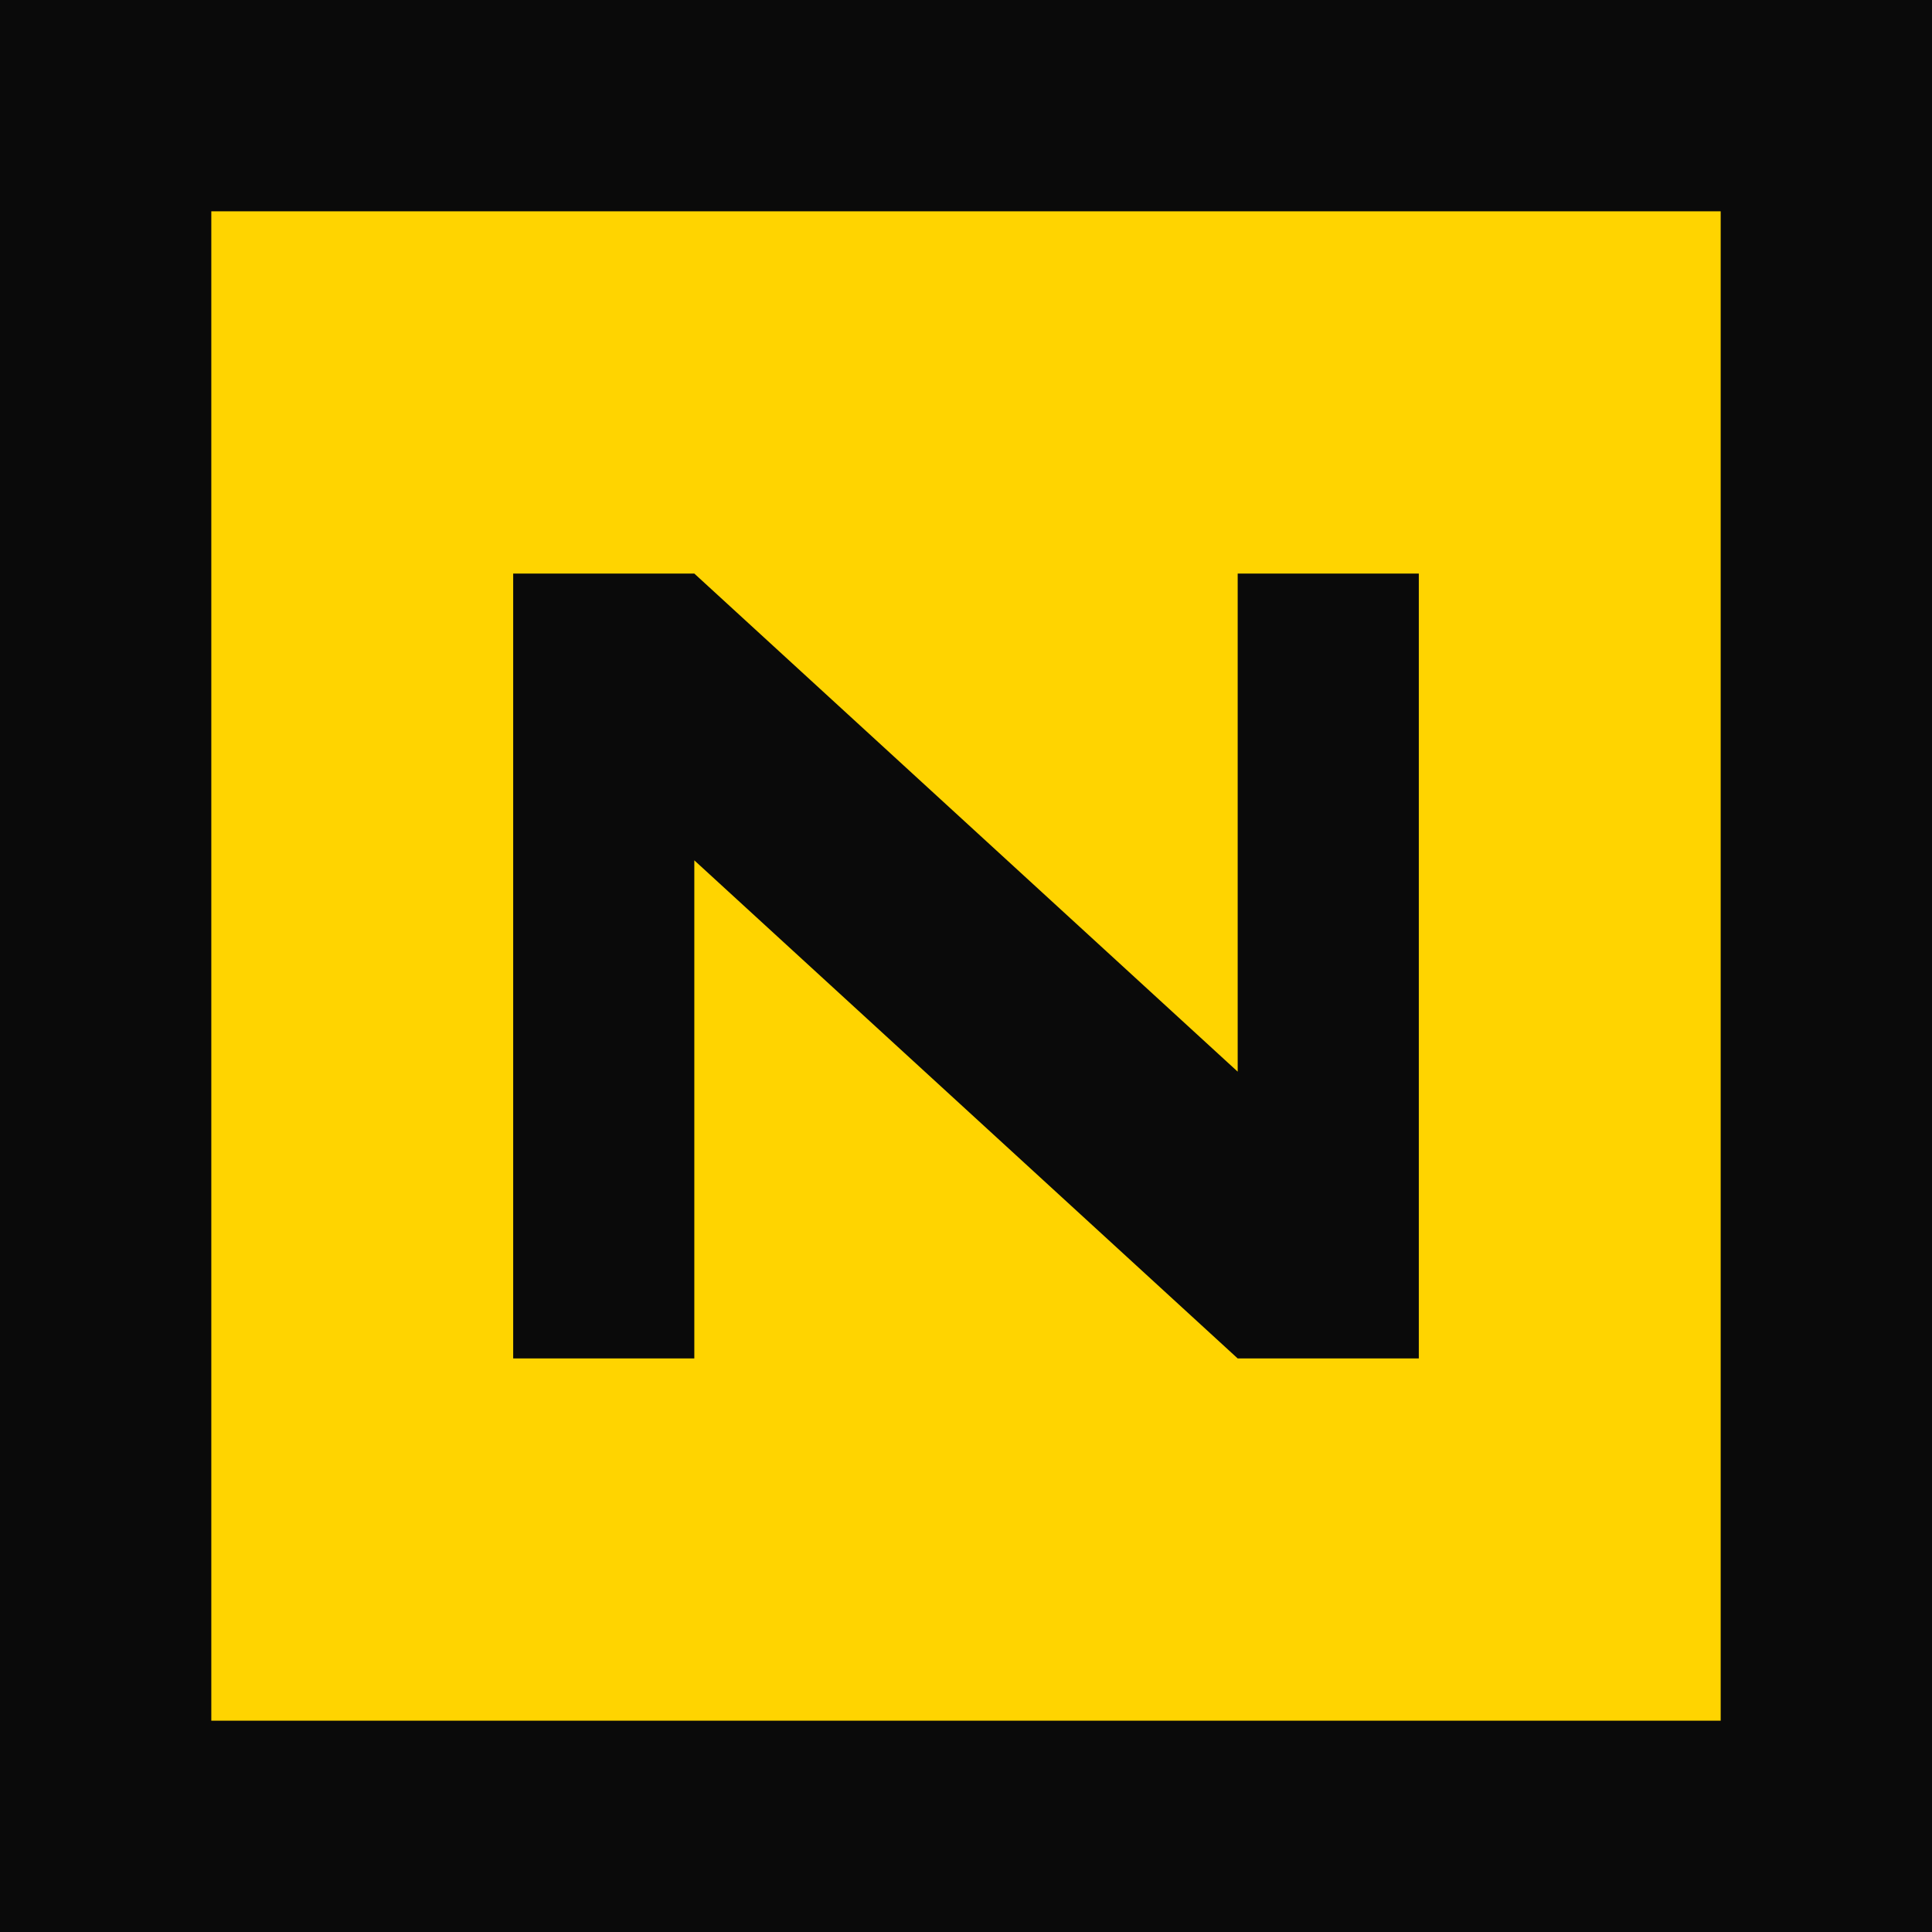
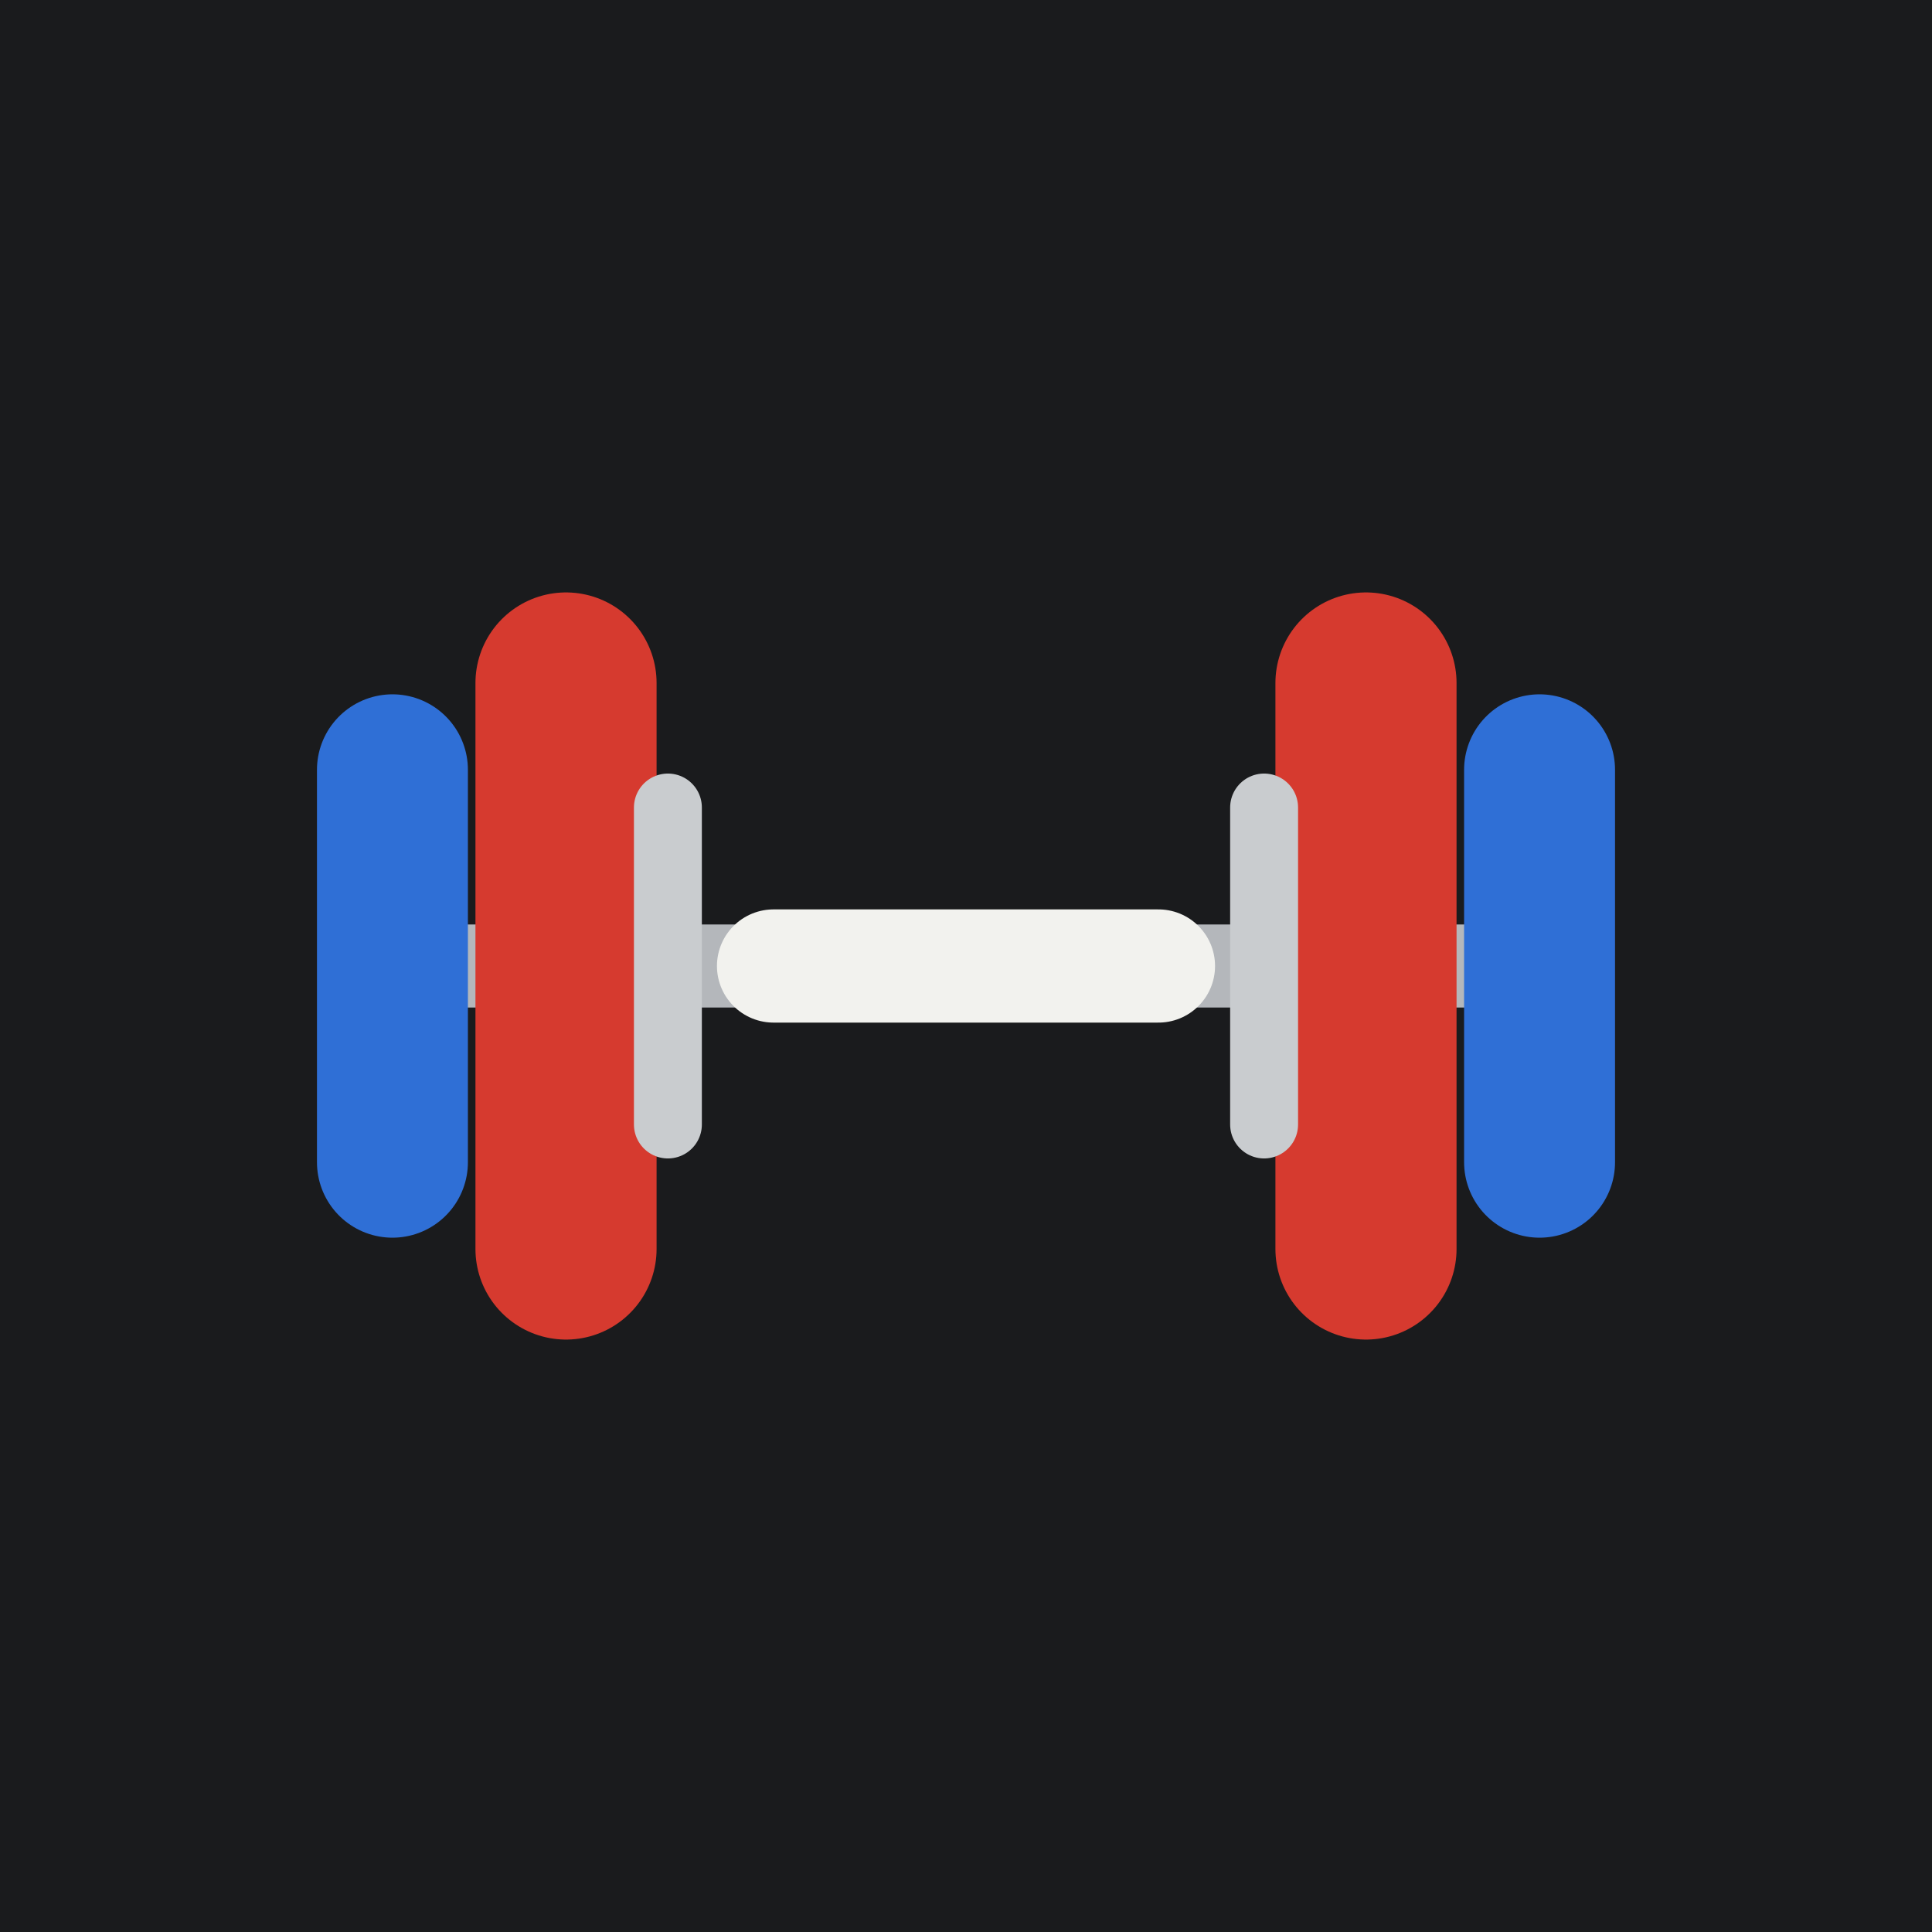
<svg xmlns="http://www.w3.org/2000/svg" viewBox="0 0 512 512" role="img" aria-labelledby="title">
-   <rect width="512" height="512" fill="#0a0a0a" />
-   <rect x="56" y="56" width="400" height="400" fill="#ffd400" />
-   <path d="M136 360V152h48l144 132V152h48v208h-48L184 228v132z" fill="#0a0a0a" />
+   <rect width="512" height="512" fill="#1A1B1D" />
+   <g fill="none" stroke-linecap="round" stroke-linejoin="round">
+     <path d="M104 256h304" stroke="#B4B7BB" stroke-width="22" />
+     <path d="M205 256h102" stroke="#F2F2EE" stroke-width="30" />
+     <path d="M150 181v150M362 181v150" stroke="#D63A2F" stroke-width="48" />
+     <path d="M104 204v104M408 204v104" stroke="#2F6FD6" stroke-width="40" />
+     <path d="M177 214v84M335 214v84" stroke="#C9CCCF" stroke-width="18" />
+   </g>
</svg>
